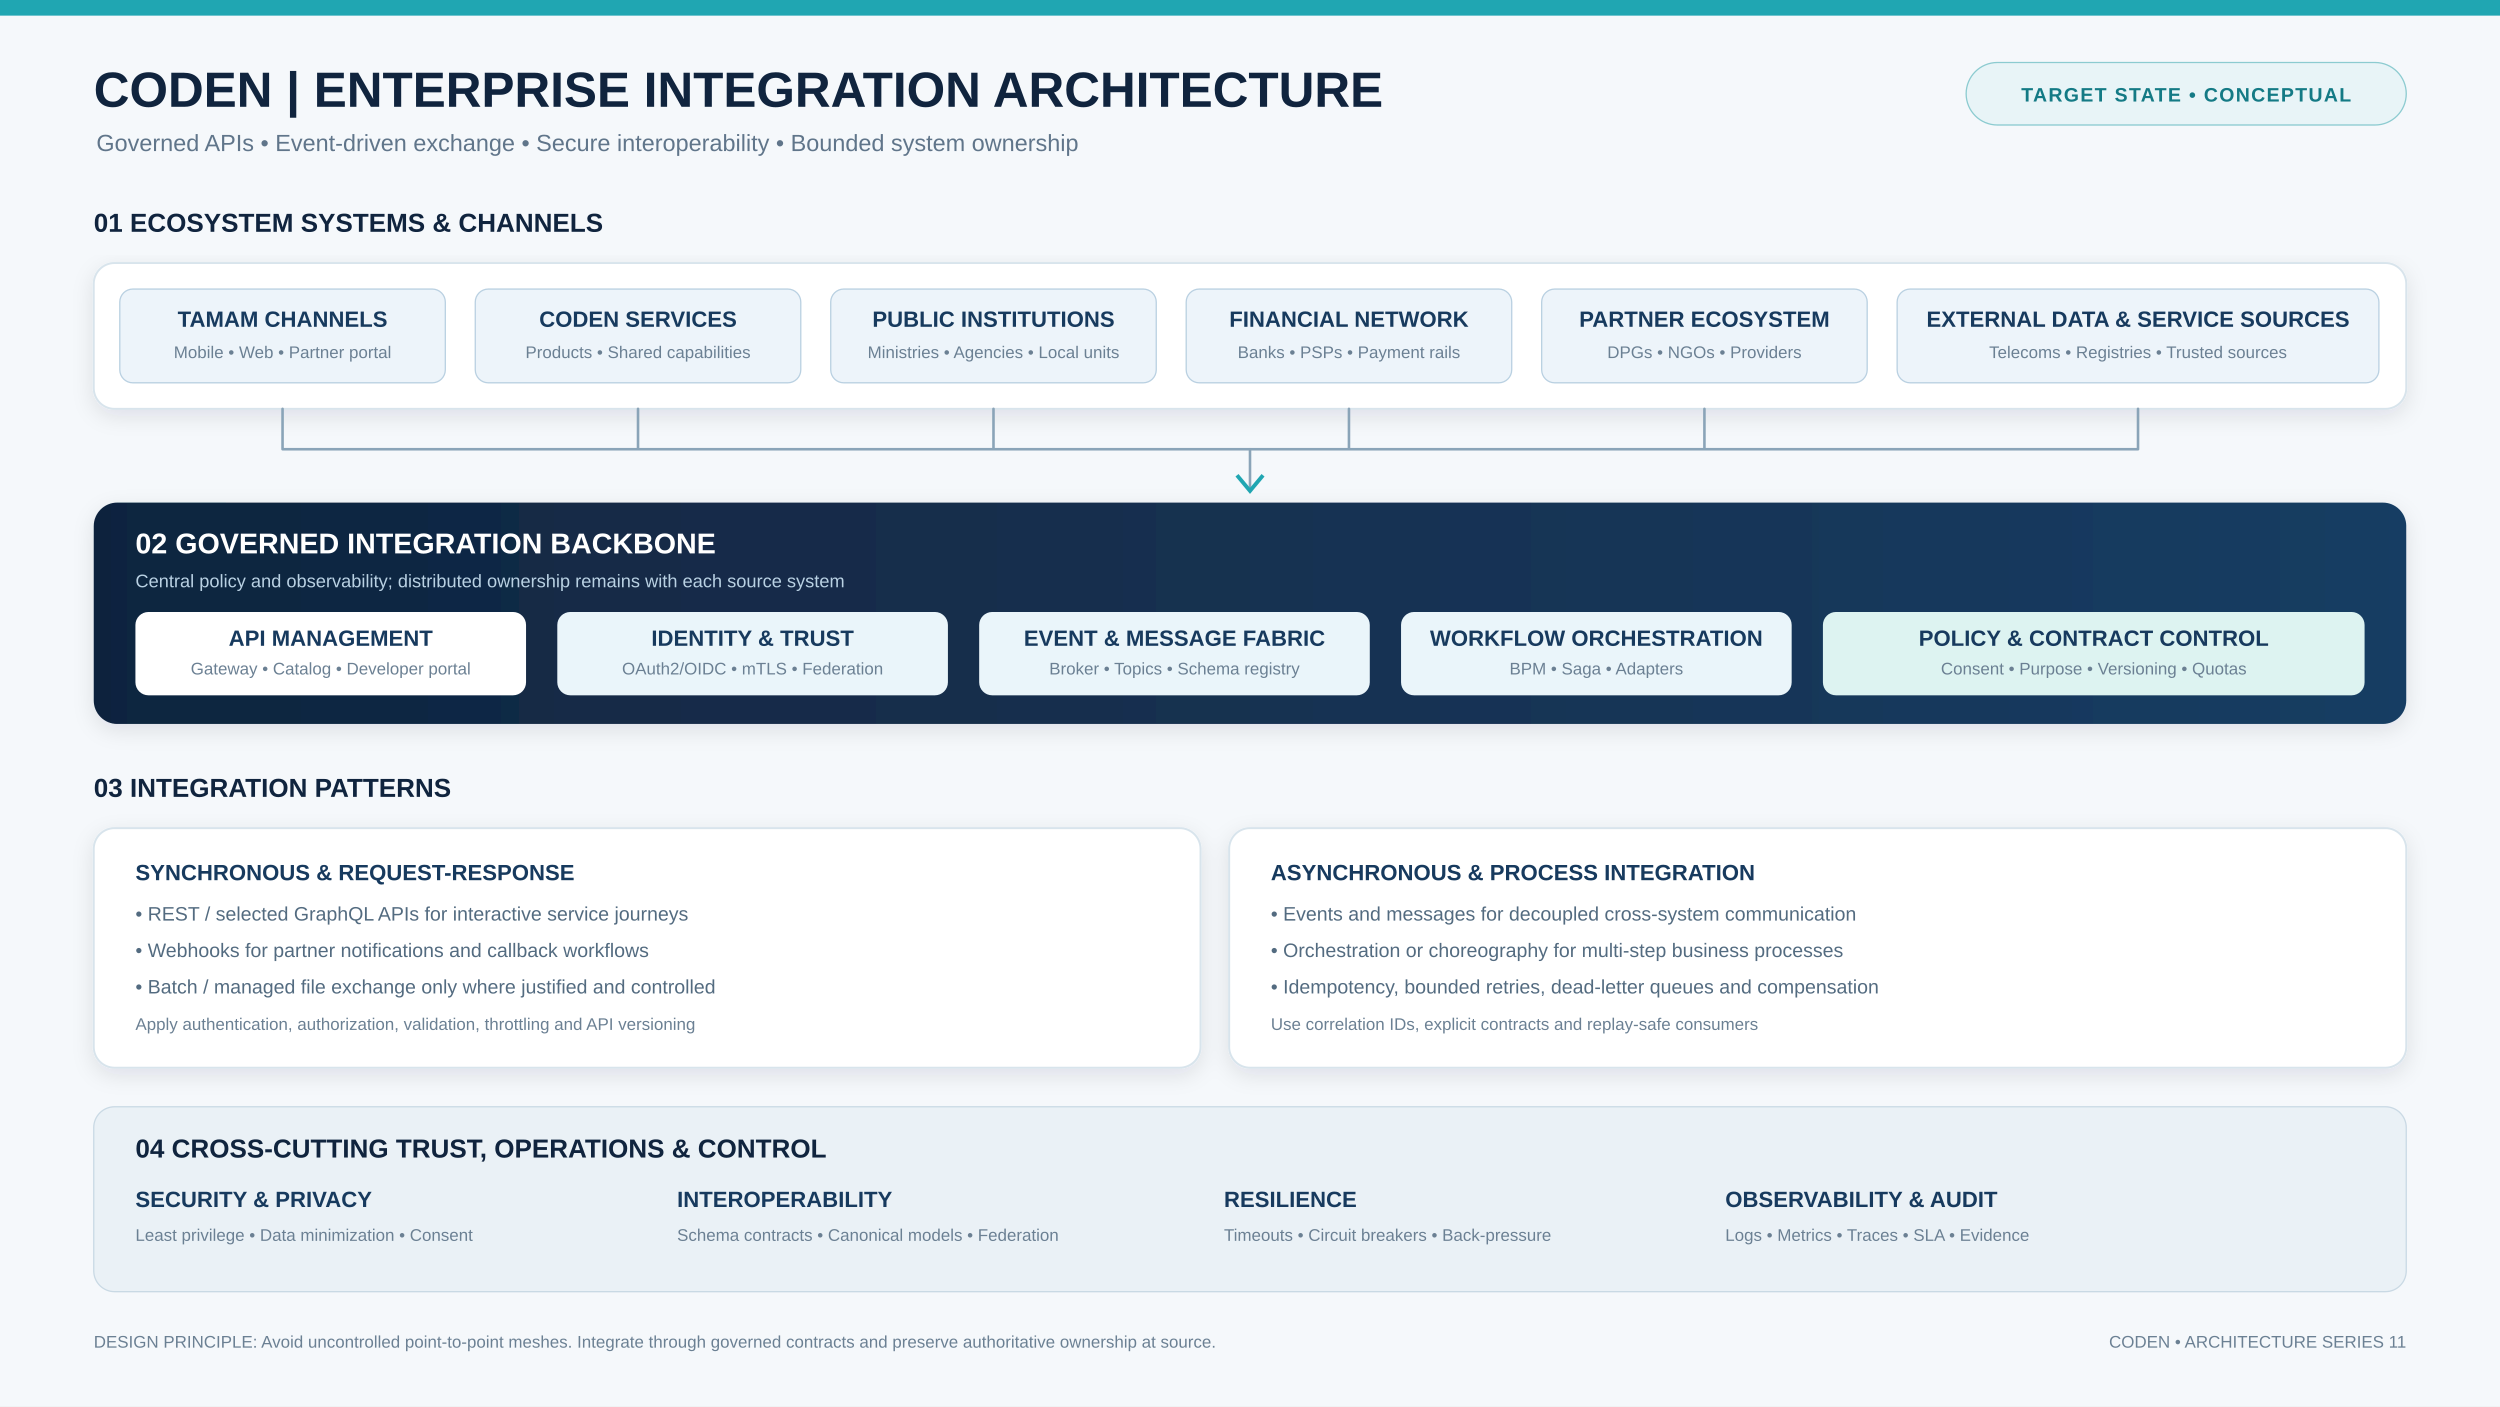
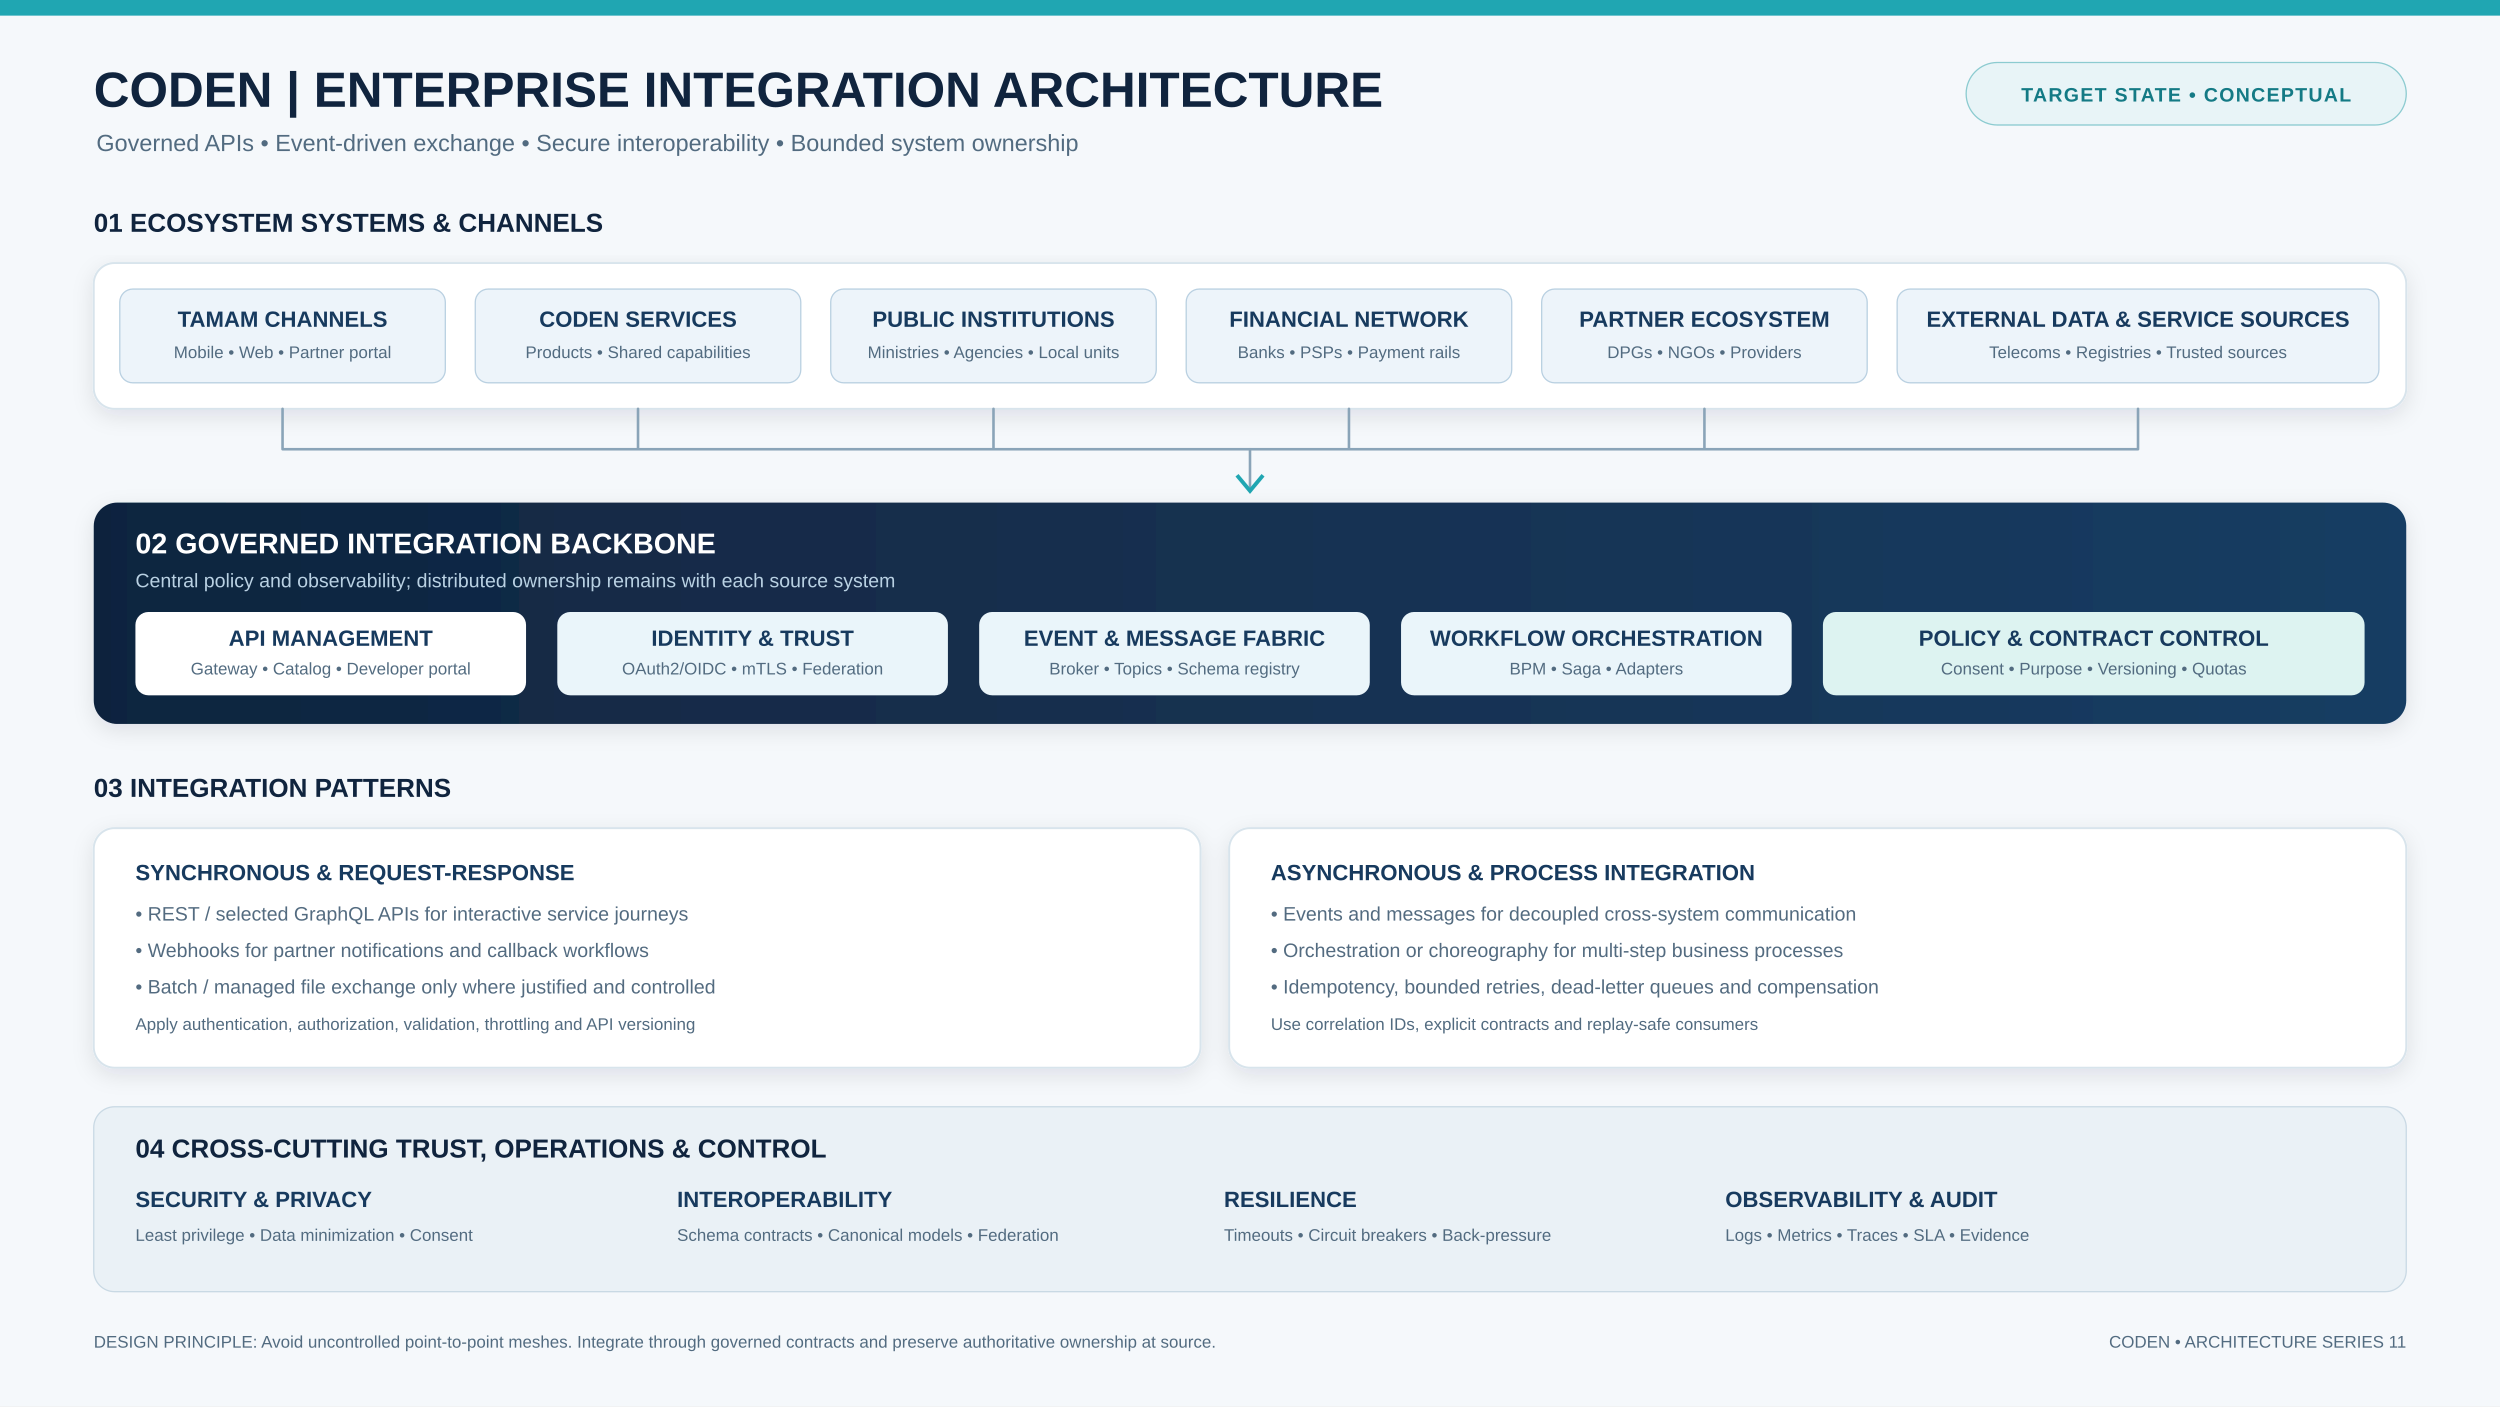
<svg xmlns="http://www.w3.org/2000/svg" width="1920" height="1080" viewBox="0 0 1920 1080">
  <defs>
    <linearGradient id="navy" x1="0" x2="1">
      <stop stop-color="#10243E" />
      <stop offset="1" stop-color="#183D63" />
    </linearGradient>
    <linearGradient id="blue" x1="0" x2="1">
      <stop stop-color="#1769AA" />
      <stop offset="1" stop-color="#2389C9" />
    </linearGradient>
    <filter id="shadow" x="-10%" y="-10%" width="120%" height="130%">
      <feDropShadow dx="0" dy="5" stdDeviation="8" flood-color="#10243E" flood-opacity=".10" />
    </filter>
    <style>
-  .h1{font:700 38px Arial,sans-serif;fill:#10243E}.sub{font:18px Arial,sans-serif;fill:#60758A}.section{font:700 20px Arial,sans-serif;fill:#10243E}.label{font:700 17px Arial,sans-serif;fill:#173A5E}.body{font:15px Arial,sans-serif;fill:#536B80}.small{font:13px Arial,sans-serif;fill:#6B8093}.white{fill:#fff}.line{stroke:#8AA4B8;stroke-width:2;fill:none;stroke-linecap:round;stroke-linejoin:round}.card{fill:#fff;stroke:#D8E4EC;stroke-width:1.5}
+  text{-webkit-font-smoothing:antialiased;text-rendering:geometricPrecision}
+ 
+  .h1{font:700 38px Arial,sans-serif;fill:#10243E}.sub{font:18px Arial,sans-serif;fill:#526B80}.section{font:700 20px Arial,sans-serif;fill:#10243E}.label{font:700 17px Arial,sans-serif;fill:#173A5E}.body{font:15px Arial,sans-serif;fill:#536B80}.small{font:13px Arial,sans-serif;fill:#526B80}.white{fill:#fff}.line{stroke:#8AA4B8;stroke-width:2;fill:none;stroke-linecap:round;stroke-linejoin:round}.card{fill:#fff;stroke:#D8E4EC;stroke-width:1.5}
 </style>
  </defs>
  <rect width="1920" height="1080" fill="#F5F8FB" />
  <rect width="1920" height="12" fill="#20A6B2" />
  <text x="72" y="82" class="h1">CODEN | ENTERPRISE INTEGRATION ARCHITECTURE</text>
  <text x="74" y="116" class="sub">Governed APIs • Event-driven exchange • Secure interoperability • Bounded system ownership</text>
  <rect x="1510" y="48" width="338" height="48" rx="24" fill="#E8F4F7" stroke="#8CCBD0" />
  <text x="1679" y="78" text-anchor="middle" style="font:700 15px Arial;fill:#147A85;letter-spacing:1px">TARGET STATE • CONCEPTUAL</text>
  <text x="72" y="178" class="section">01  ECOSYSTEM SYSTEMS &amp; CHANNELS</text>
  <g filter="url(#shadow)">
    <rect x="72" y="202" width="1776" height="112" rx="16" class="card" />
  </g>
  <g>
    <rect x="92" y="222" width="250" height="72" rx="10" fill="#EDF4FA" stroke="#B9D0E1" />
    <text x="217" y="251" text-anchor="middle" class="label">TAMAM CHANNELS</text>
    <text x="217" y="275" text-anchor="middle" class="small">Mobile • Web • Partner portal</text>
    <rect x="365" y="222" width="250" height="72" rx="10" fill="#EDF4FA" stroke="#B9D0E1" />
    <text x="490" y="251" text-anchor="middle" class="label">CODEN SERVICES</text>
    <text x="490" y="275" text-anchor="middle" class="small">Products • Shared capabilities</text>
    <rect x="638" y="222" width="250" height="72" rx="10" fill="#EDF4FA" stroke="#B9D0E1" />
    <text x="763" y="251" text-anchor="middle" class="label">PUBLIC INSTITUTIONS</text>
    <text x="763" y="275" text-anchor="middle" class="small">Ministries • Agencies • Local units</text>
    <rect x="911" y="222" width="250" height="72" rx="10" fill="#EDF4FA" stroke="#B9D0E1" />
    <text x="1036" y="251" text-anchor="middle" class="label">FINANCIAL NETWORK</text>
    <text x="1036" y="275" text-anchor="middle" class="small">Banks • PSPs • Payment rails</text>
    <rect x="1184" y="222" width="250" height="72" rx="10" fill="#EDF4FA" stroke="#B9D0E1" />
    <text x="1309" y="251" text-anchor="middle" class="label">PARTNER ECOSYSTEM</text>
    <text x="1309" y="275" text-anchor="middle" class="small">DPGs • NGOs • Providers</text>
    <rect x="1457" y="222" width="370" height="72" rx="10" fill="#EDF4FA" stroke="#B9D0E1" />
    <text x="1642" y="251" text-anchor="middle" class="label">EXTERNAL DATA &amp; SERVICE SOURCES</text>
    <text x="1642" y="275" text-anchor="middle" class="small">Telecoms • Registries • Trusted sources</text>
  </g>
  <path d="M217 314 V345 M490 314 V345 M763 314 V345 M1036 314 V345 M1309 314 V345 M1642 314 V345 M217 345 H1642" class="line" />
  <path d="M960 345 V375" class="line" />
  <path d="M950 365 L960 377 L970 365" fill="none" stroke="#20A6B2" stroke-width="3" />
  <rect x="72" y="386" width="1776" height="170" rx="18" fill="url(#navy)" filter="url(#shadow)" />
  <text x="104" y="425" style="font:700 22px Arial;fill:#fff">02  GOVERNED INTEGRATION BACKBONE</text>
-   <text x="104" y="451" style="font:14px Arial;fill:#B9D1E3">Central policy and observability; distributed ownership remains with each source system</text>
+   <text x="104" y="451" style="font:15px Arial;fill:#B9D1E3">Central policy and observability; distributed ownership remains with each source system</text>
  <g>
    <rect x="104" y="470" width="300" height="64" rx="10" fill="#fff" />
    <text x="254" y="496" text-anchor="middle" class="label">API MANAGEMENT</text>
    <text x="254" y="518" text-anchor="middle" class="small">Gateway • Catalog • Developer portal</text>
    <rect x="428" y="470" width="300" height="64" rx="10" fill="#EAF5FA" />
    <text x="578" y="496" text-anchor="middle" class="label">IDENTITY &amp; TRUST</text>
    <text x="578" y="518" text-anchor="middle" class="small">OAuth2/OIDC • mTLS • Federation</text>
    <rect x="752" y="470" width="300" height="64" rx="10" fill="#EAF5FA" />
    <text x="902" y="496" text-anchor="middle" class="label">EVENT &amp; MESSAGE FABRIC</text>
    <text x="902" y="518" text-anchor="middle" class="small">Broker • Topics • Schema registry</text>
    <rect x="1076" y="470" width="300" height="64" rx="10" fill="#EAF5FA" />
    <text x="1226" y="496" text-anchor="middle" class="label">WORKFLOW ORCHESTRATION</text>
    <text x="1226" y="518" text-anchor="middle" class="small">BPM • Saga • Adapters</text>
    <rect x="1400" y="470" width="416" height="64" rx="10" fill="#DDF3F1" />
    <text x="1608" y="496" text-anchor="middle" class="label">POLICY &amp; CONTRACT CONTROL</text>
    <text x="1608" y="518" text-anchor="middle" class="small">Consent • Purpose • Versioning • Quotas</text>
  </g>
  <text x="72" y="612" class="section">03  INTEGRATION PATTERNS</text>
  <g filter="url(#shadow)">
    <rect x="72" y="636" width="850" height="184" rx="16" class="card" />
    <rect x="944" y="636" width="904" height="184" rx="16" class="card" />
  </g>
  <text x="104" y="676" class="label">SYNCHRONOUS &amp; REQUEST-RESPONSE</text>
  <text x="104" y="707" class="body">• REST / selected GraphQL APIs for interactive service journeys</text>
  <text x="104" y="735" class="body">• Webhooks for partner notifications and callback workflows</text>
  <text x="104" y="763" class="body">• Batch / managed file exchange only where justified and controlled</text>
  <text x="104" y="791" class="small">Apply authentication, authorization, validation, throttling and API versioning</text>
  <text x="976" y="676" class="label">ASYNCHRONOUS &amp; PROCESS INTEGRATION</text>
  <text x="976" y="707" class="body">• Events and messages for decoupled cross-system communication</text>
  <text x="976" y="735" class="body">• Orchestration or choreography for multi-step business processes</text>
  <text x="976" y="763" class="body">• Idempotency, bounded retries, dead-letter queues and compensation</text>
  <text x="976" y="791" class="small">Use correlation IDs, explicit contracts and replay-safe consumers</text>
  <rect x="72" y="850" width="1776" height="142" rx="16" fill="#EAF1F6" stroke="#C9D9E4" />
  <text x="104" y="889" class="section">04  CROSS-CUTTING TRUST, OPERATIONS &amp; CONTROL</text>
  <g>
    <text x="104" y="927" class="label">SECURITY &amp; PRIVACY</text>
    <text x="104" y="953" class="small">Least privilege • Data minimization • Consent</text>
    <text x="520" y="927" class="label">INTEROPERABILITY</text>
    <text x="520" y="953" class="small">Schema contracts • Canonical models • Federation</text>
    <text x="940" y="927" class="label">RESILIENCE</text>
    <text x="940" y="953" class="small">Timeouts • Circuit breakers • Back-pressure</text>
    <text x="1325" y="927" class="label">OBSERVABILITY &amp; AUDIT</text>
    <text x="1325" y="953" class="small">Logs • Metrics • Traces • SLA • Evidence</text>
  </g>
  <text x="72" y="1035" class="small">DESIGN PRINCIPLE: Avoid uncontrolled point-to-point meshes. Integrate through governed contracts and preserve authoritative ownership at source.</text>
  <text x="1848" y="1035" text-anchor="end" class="small">CODEN • ARCHITECTURE SERIES 11</text>
</svg>
